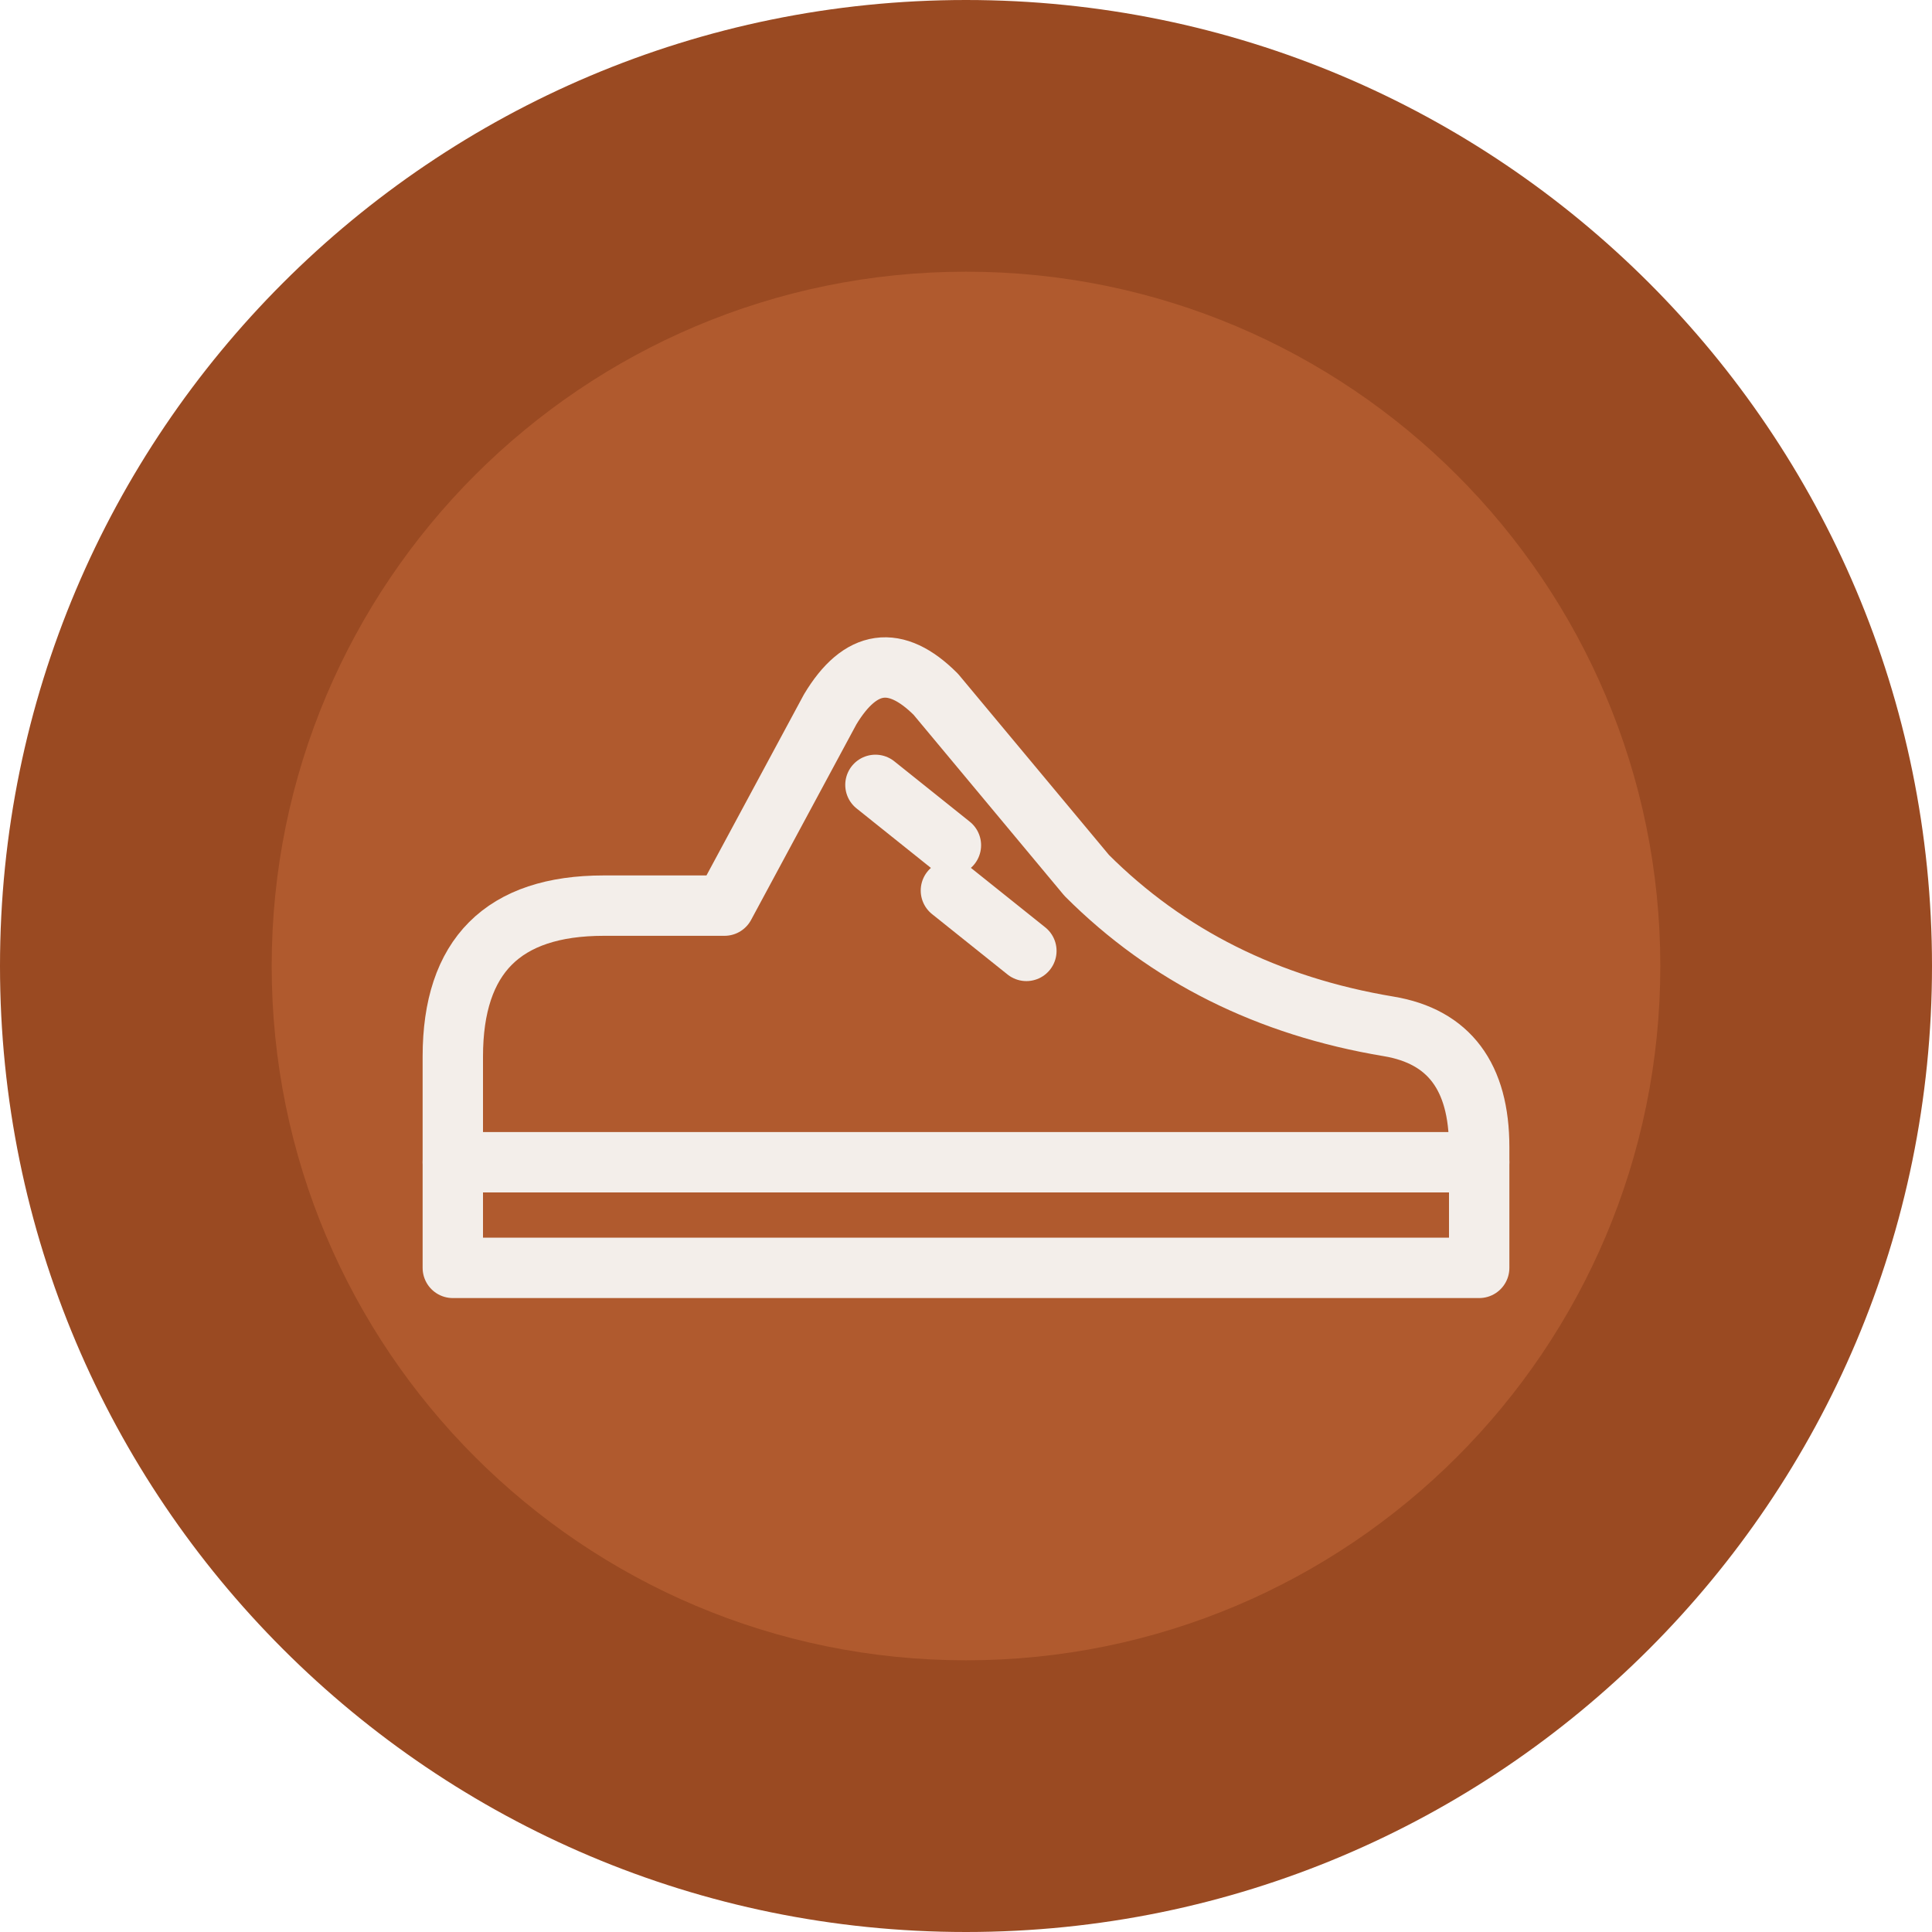
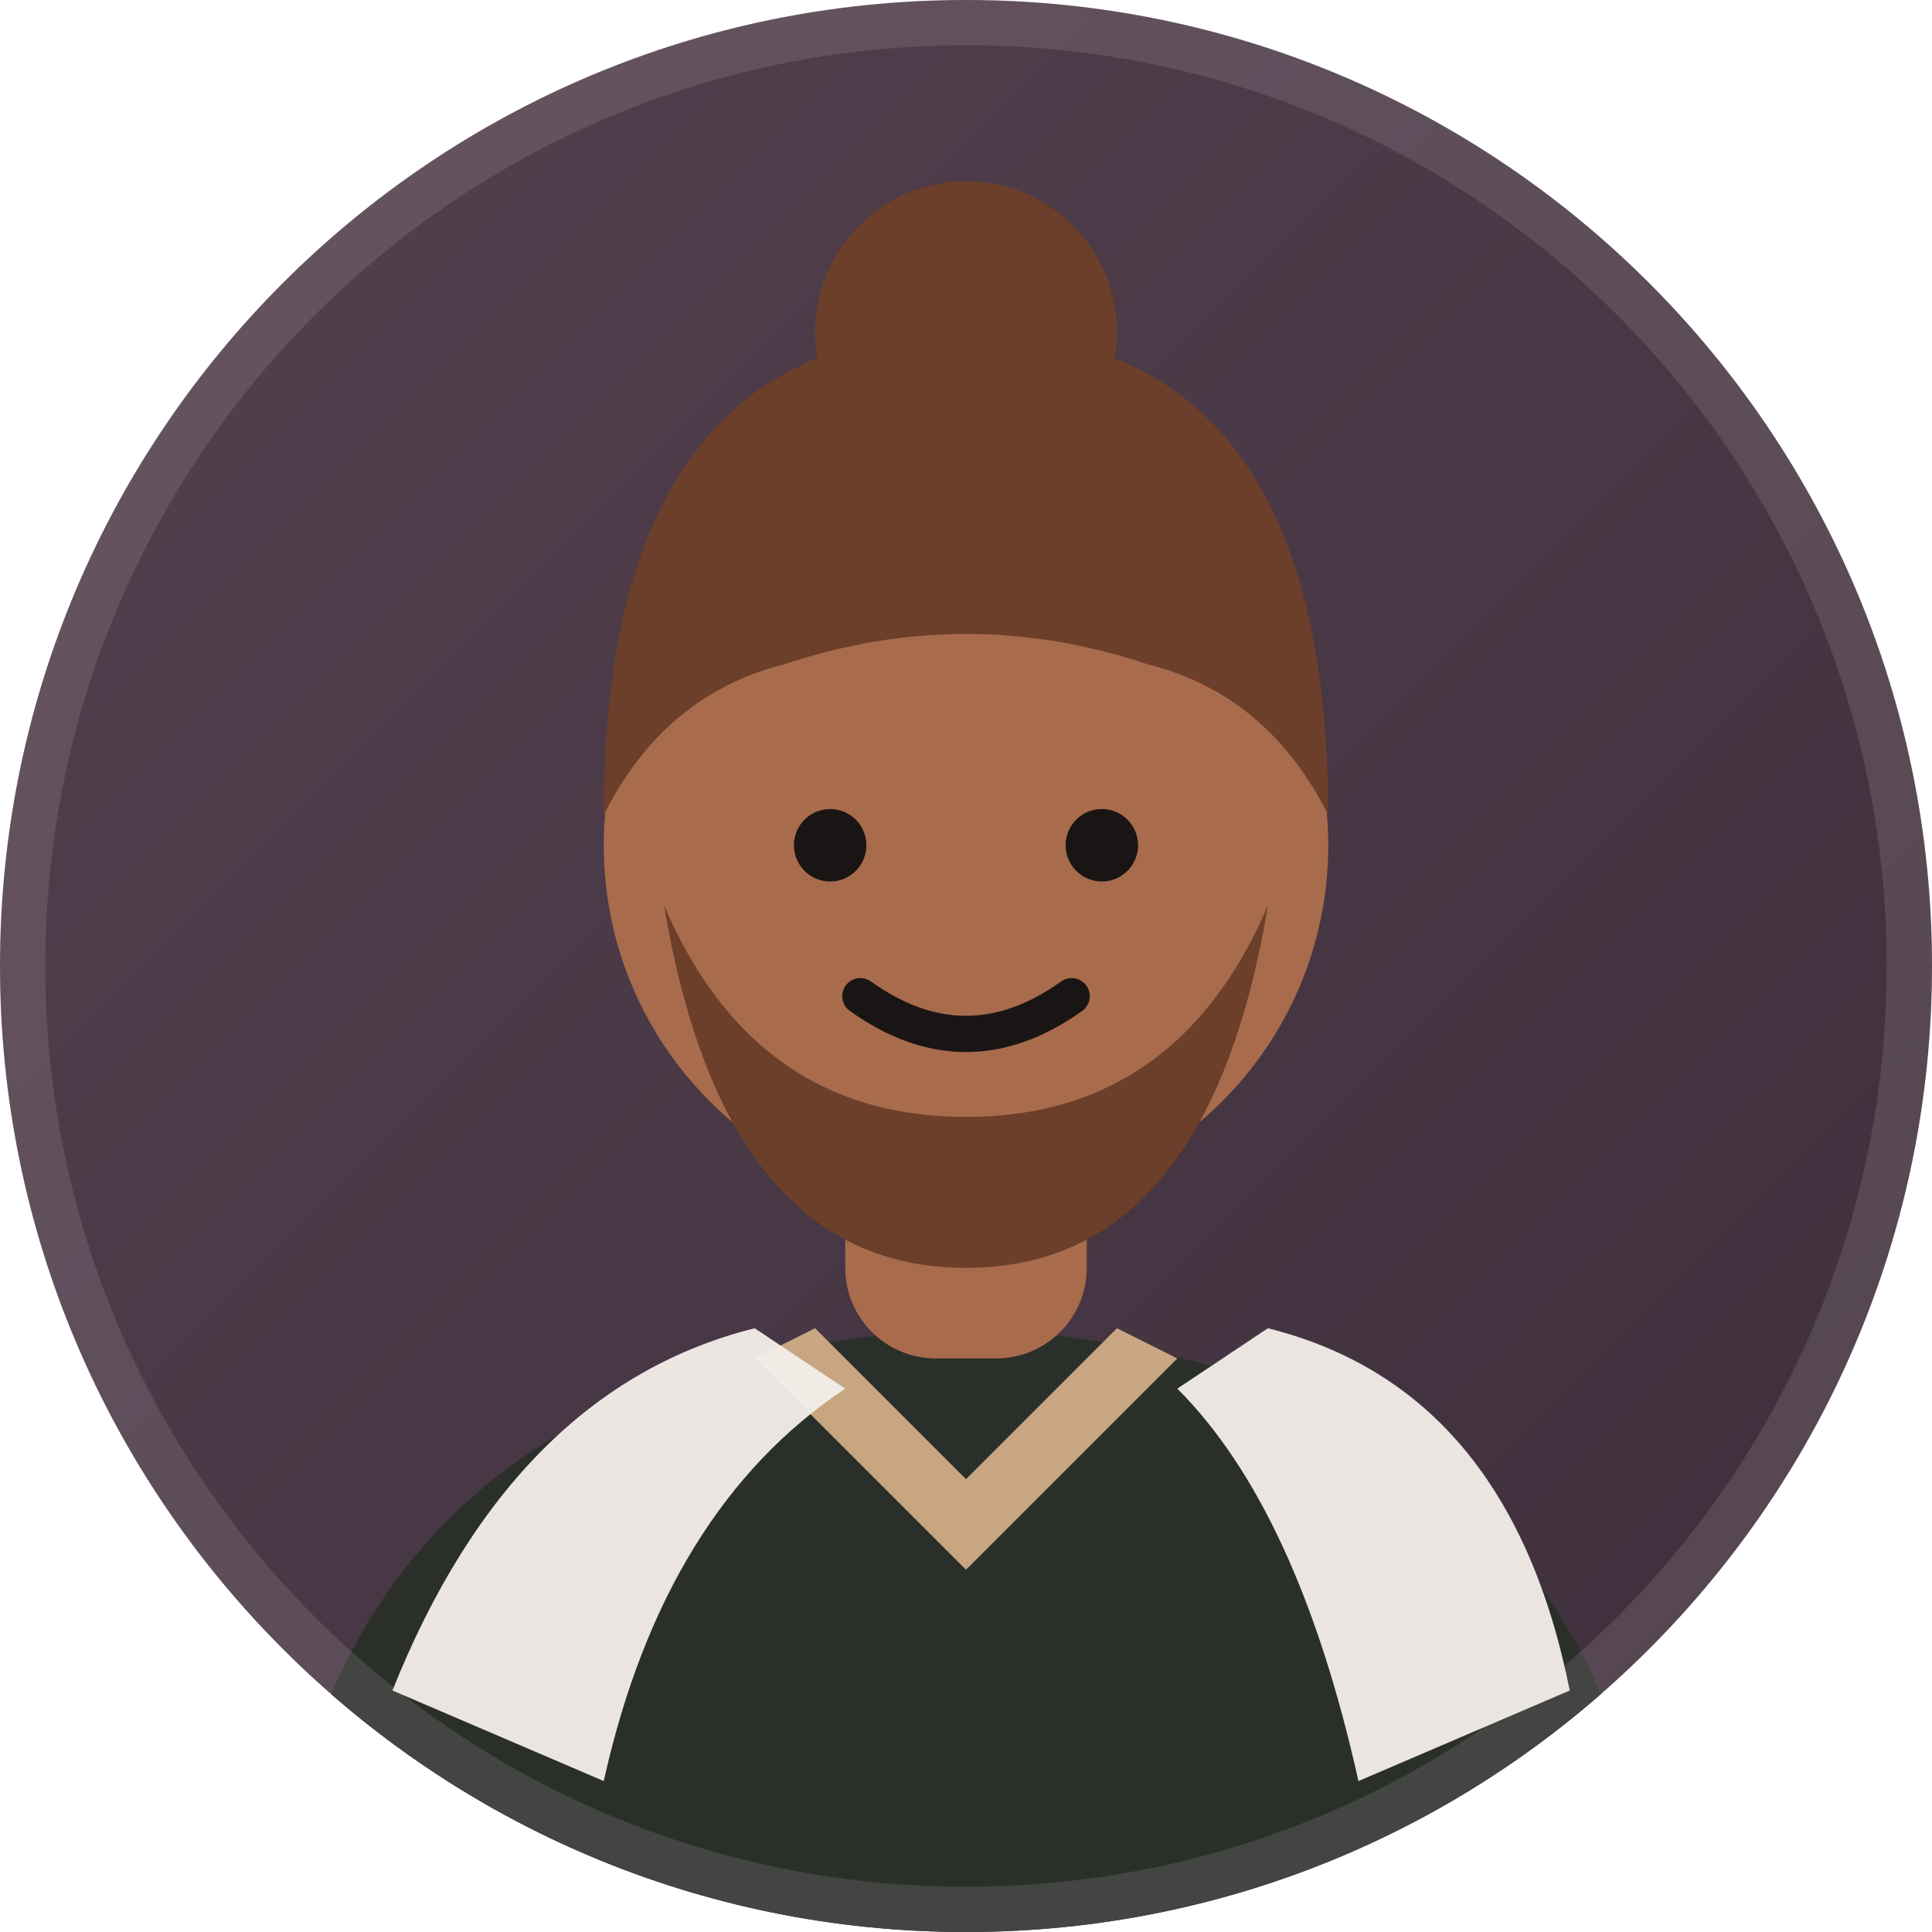
- <svg xmlns="http://www.w3.org/2000/svg" width="128" height="128" viewBox="0 0 128 128">
-   <circle cx="64" cy="64" r="64" fill="#9A4A22" />
-   <circle cx="64" cy="64" r="46" fill="#B05A2E" />
-   <g fill="none" stroke="#F3EEEA" stroke-width="4" stroke-linecap="round" stroke-linejoin="round">
-     <path d="M30 84V70q0-10 10-10h8l7-13q3-5 7-1l10 12q8 8 20 10q6 1 6 8v8z" />
-     <path d="M30 77H98M58 52l5 4M63 59l5 4" />
+ <svg xmlns="http://www.w3.org/2000/svg" viewBox="0 0 128 128">
+   <defs>
+     <clipPath id="k4">
+       <circle cx="64" cy="64" r="64" />
+     </clipPath>
+     <linearGradient id="g4" x1="0" y1="0" x2="1" y2="1">
+       <stop offset="0" stop-color="#54414F" />
+       <stop offset="1" stop-color="#3D2E3A" />
+     </linearGradient>
+   </defs>
+   <circle cx="64" cy="64" r="64" fill="url(#g4)" />
+   <g clip-path="url(#k4)">
+     <path d="M18 128 Q22 90 64 88 Q106 90 110 128 Z" fill="#2A2F2A" />
+     <path d="M50 90 L64 104 L78 90 L74 88 L64 98 L54 88 Z" fill="#D9B38C" opacity="0.9" />
+     <rect x="56" y="70" width="16" height="20" rx="6" fill="#A86B4C" />
+     <circle cx="64" cy="56" r="24" fill="#A86B4C" />
+     <circle cx="64" cy="22" r="10" fill="#6B3F2A" />
+     <path d="M40 54 Q40 22 64 22 Q88 22 88 54 Q84 46 76 44 Q64 40 52 44 Q44 46 40 54 Z" fill="#6B3F2A" />
+     <path d="M44 60 Q48 84 64 84 Q80 84 84 60 Q78 74 64 74 Q50 74 44 60 Z" fill="#6B3F2A" />
+     <path d="M26 112 Q34 92 50 88 L56 92 Q44 100 40 118 Z" fill="#F3EEEA" opacity="0.95" />
+     <path d="M78 92 L84 88 Q100 92 104 112 L90 118 Q86 100 78 92 Z" fill="#F3EEEA" opacity="0.95" />
+     <circle cx="55" cy="56" r="2.4" fill="#1A1515" />
+     <circle cx="73" cy="56" r="2.4" fill="#1A1515" />
+     <path d="M57 66 Q64 71 71 66" stroke="#1A1515" stroke-width="2.4" fill="none" stroke-linecap="round" />
+     <circle cx="64" cy="64" r="62.5" fill="none" stroke="#F3EEEA" stroke-opacity="0.12" stroke-width="3" />
  </g>
</svg>
